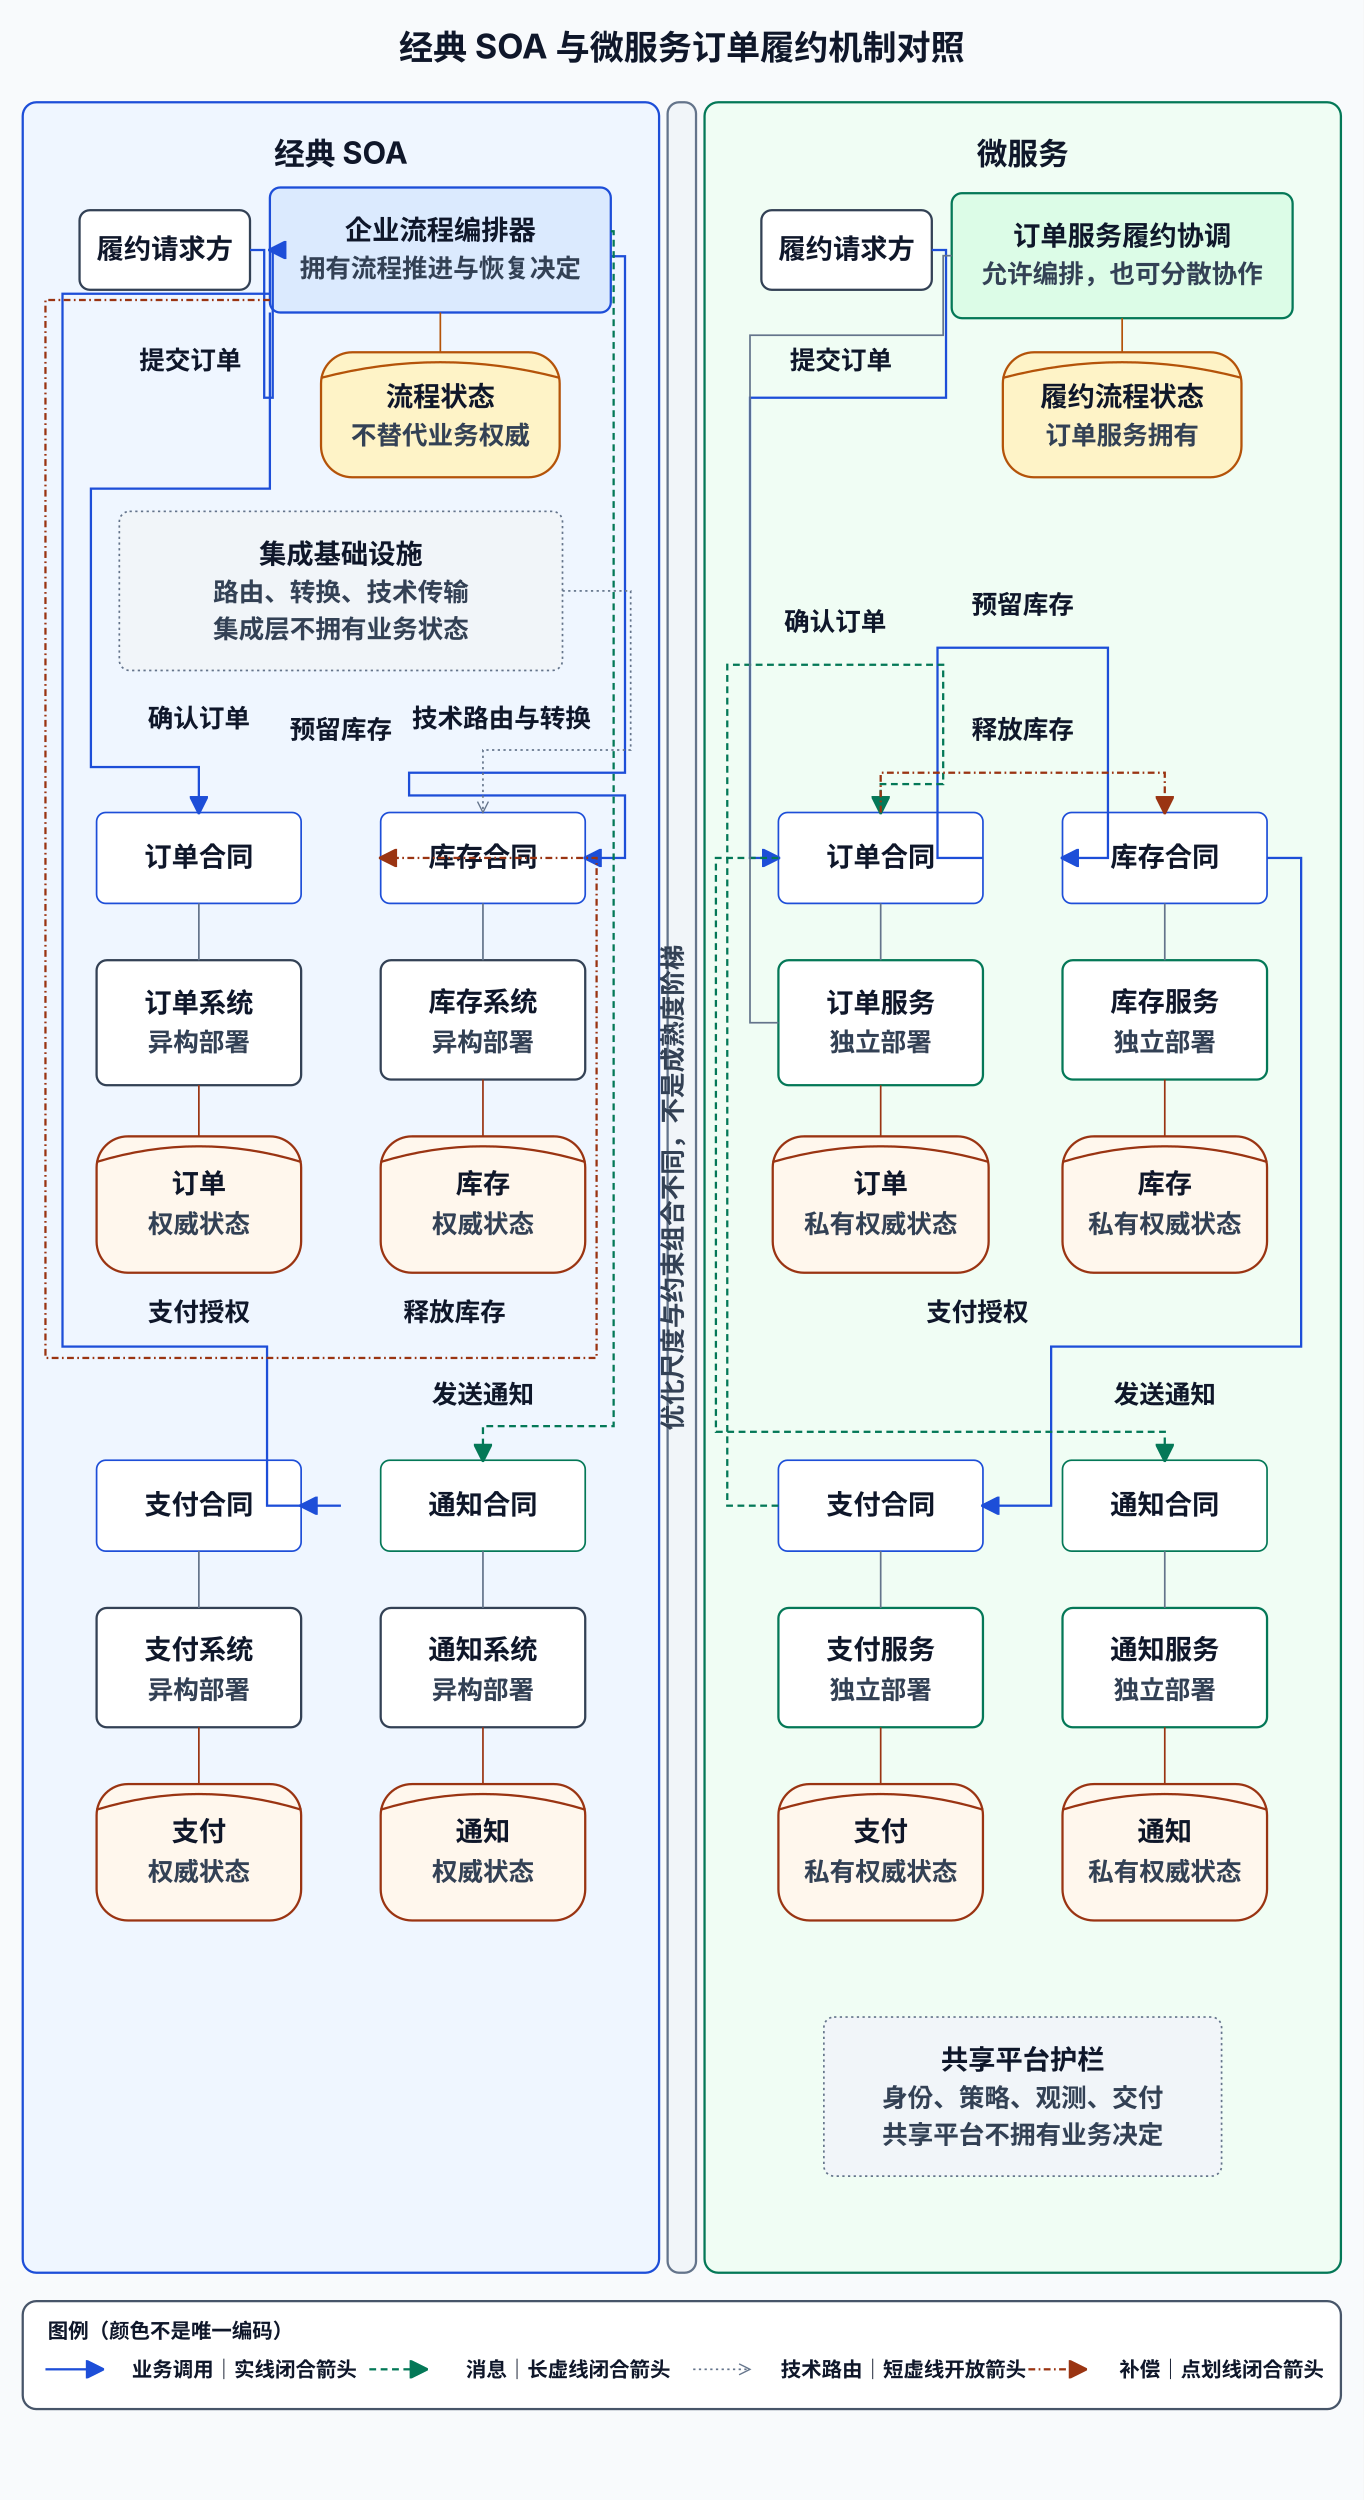
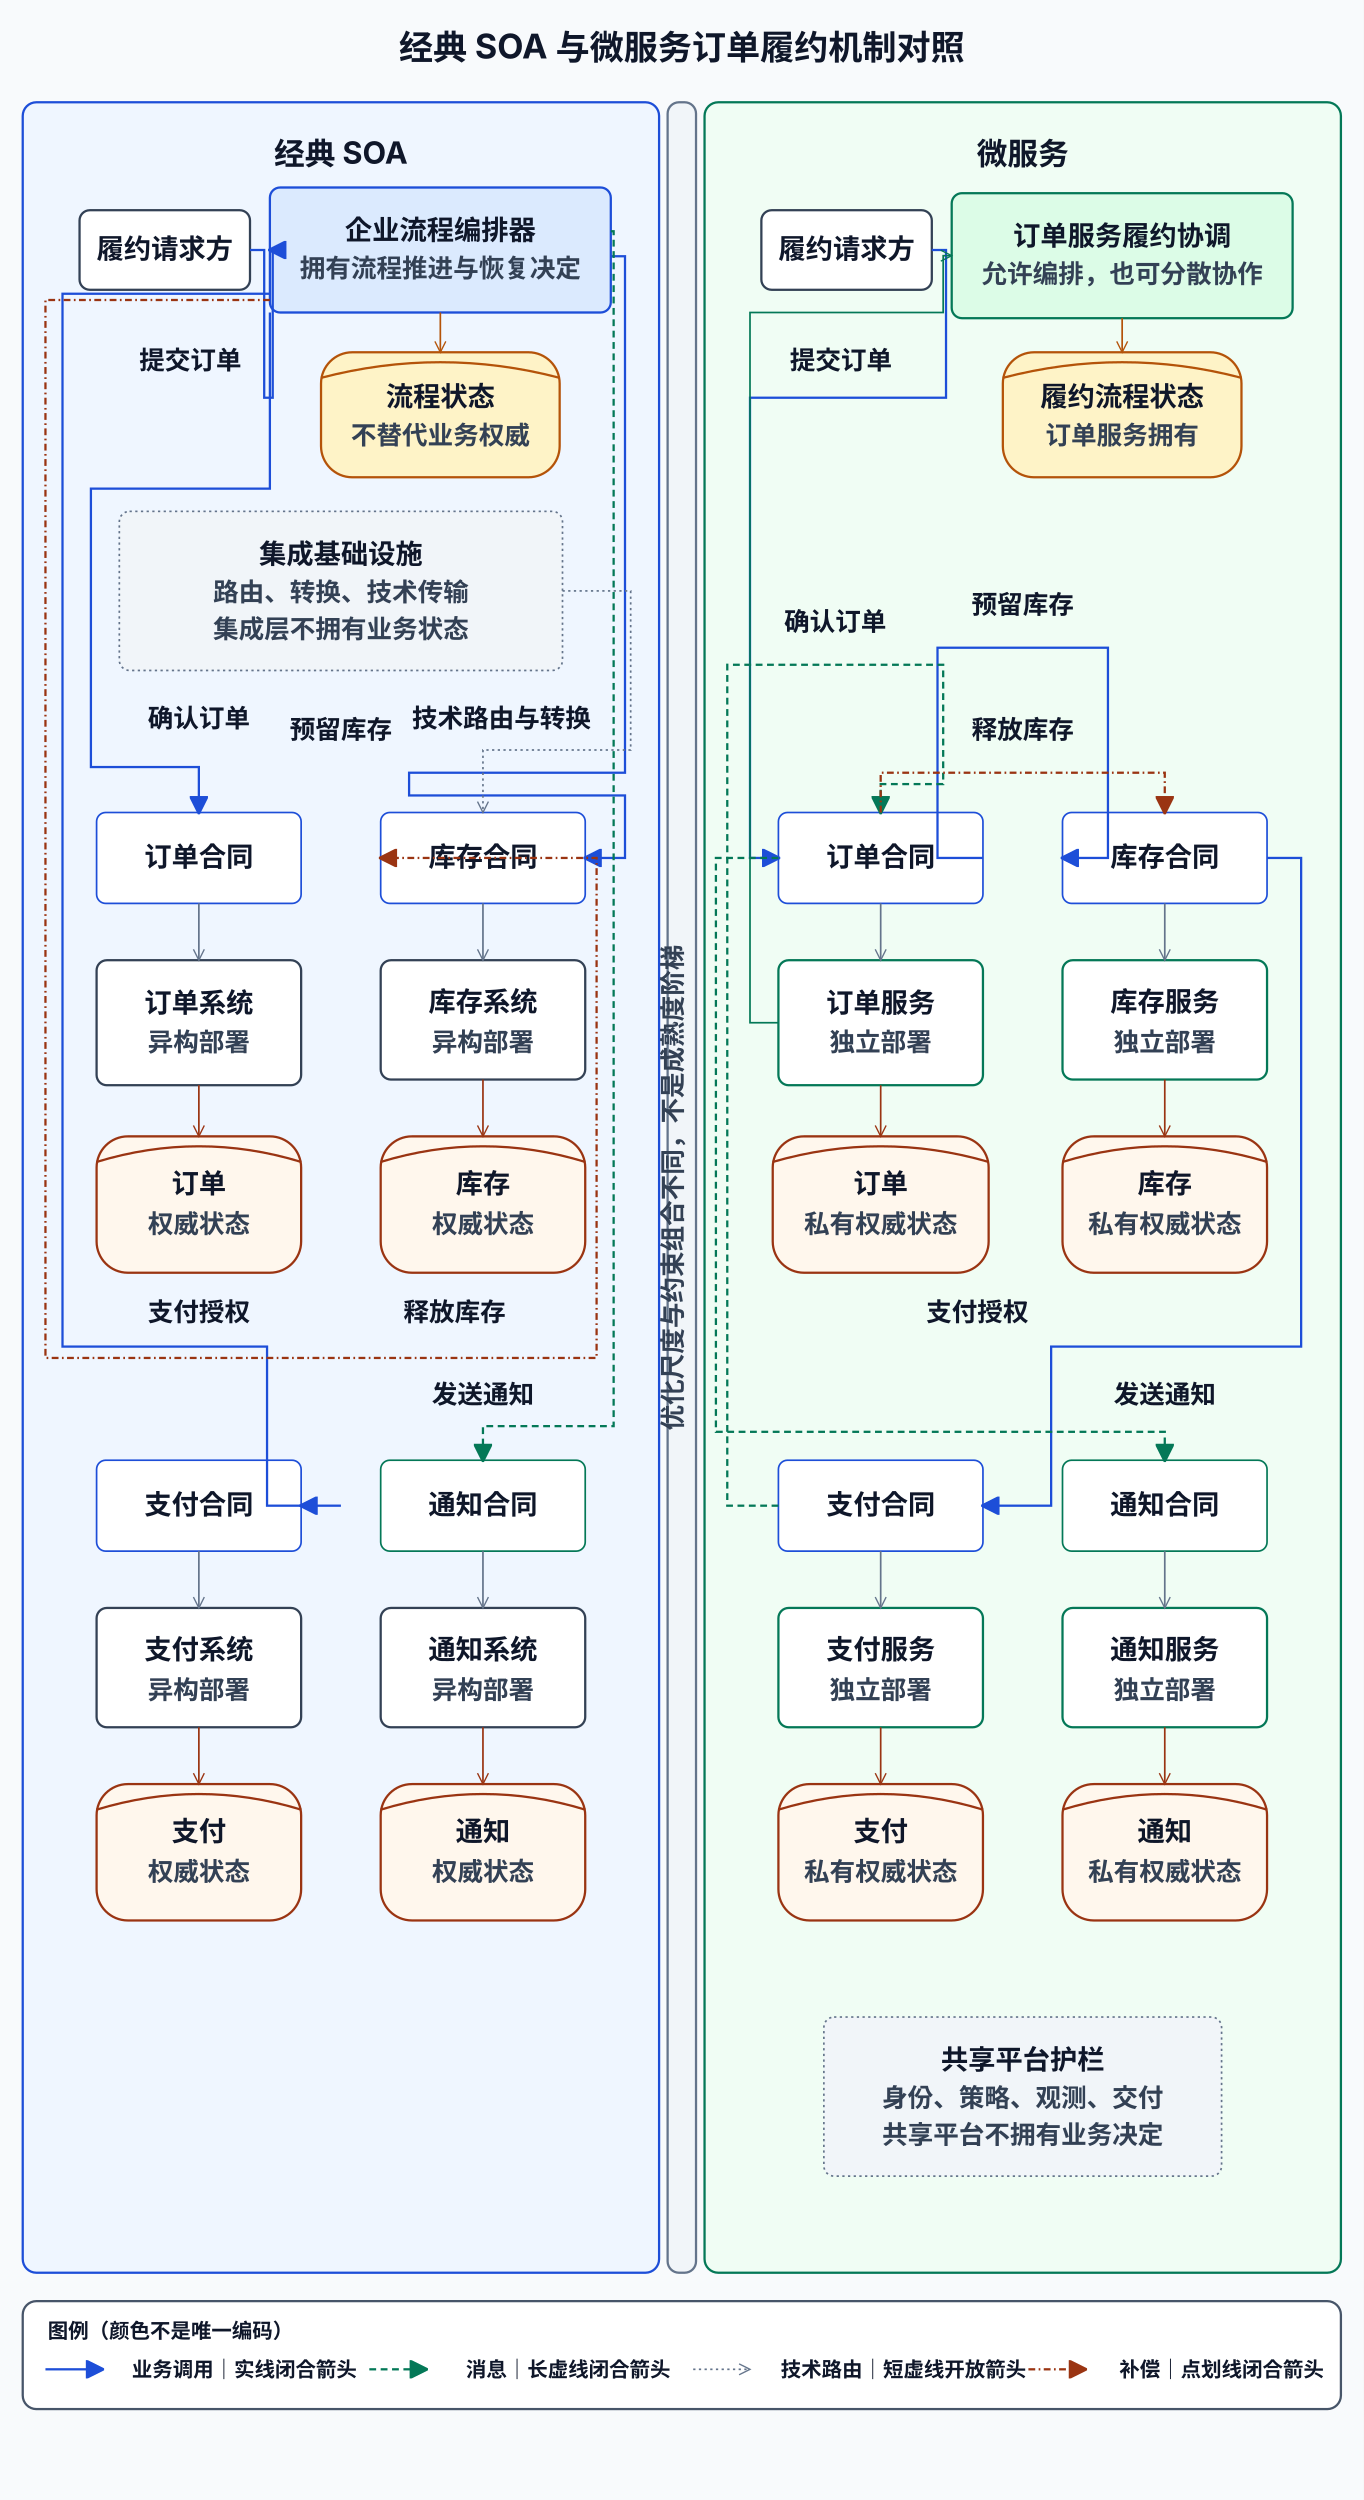
<svg xmlns="http://www.w3.org/2000/svg" viewBox="0 0 2400 4400" role="img" aria-labelledby="sty07-title sty07-desc">
  <defs>
    <marker id="arrow-business" viewBox="0 0 10 10" refX="9" refY="5" markerWidth="8" markerHeight="8" markerUnits="strokeWidth" orient="auto">
      <path d="M 0 0 L 10 5 L 0 10 Z" fill="#1D4ED8" stroke="#1D4ED8" />
    </marker>
    <marker id="arrow-message" viewBox="0 0 10 10" refX="9" refY="5" markerWidth="8" markerHeight="8" markerUnits="strokeWidth" orient="auto">
      <path d="M 0 0 L 10 5 L 0 10 Z" fill="#047857" stroke="#047857" />
    </marker>
    <marker id="arrow-technical" viewBox="0 0 10 10" refX="9" refY="5" markerWidth="8" markerHeight="8" markerUnits="strokeWidth" orient="auto">
      <path d="M 1 1 L 9 5 L 1 9" fill="none" stroke="#64748B" />
    </marker>
    <marker id="arrow-compensation" viewBox="0 0 10 10" refX="9" refY="5" markerWidth="8" markerHeight="8" markerUnits="strokeWidth" orient="auto">
      <path d="M 0 0 L 10 5 L 0 10 Z" fill="#9A3412" stroke="#9A3412" />
    </marker>
+     <marker id="arrow-store-link" viewBox="0 0 10 10" refX="9" refY="5" markerWidth="8" markerHeight="8" markerUnits="strokeWidth" orient="auto">
+       <path d="M 1 1 L 9 5 L 1 9" fill="none" stroke="#9A3412" />
+     </marker>
+     <marker id="arrow-workflow-owner" viewBox="0 0 10 10" refX="9" refY="5" markerWidth="8" markerHeight="8" markerUnits="strokeWidth" orient="auto">
+       <path d="M 1 1 L 9 5 L 1 9" fill="none" stroke="#047857" />
+     </marker>
+     <marker id="arrow-workflow-state" viewBox="0 0 10 10" refX="9" refY="5" markerWidth="8" markerHeight="8" markerUnits="strokeWidth" orient="auto">
+       <path d="M 1 1 L 9 5 L 1 9" fill="none" stroke="#B45309" />
+     </marker>
  </defs>
  <style>
- text{font-family:Inter,"Noto Sans SC",sans-serif;text-anchor:middle;fill:#0F172A}.title{font-size:60px;font-weight:700}.boundary-title{font-size:54px;font-weight:700}.node-title{font-size:48px;font-weight:700}.node-type{font-size:45px;font-weight:600;fill:#334155}.edge-label{font-size:45px;font-weight:700}.legend-label{font-size:36px;font-weight:700}.business-call{fill:none;stroke:#1D4ED8;stroke-width:4;marker-end:url(#arrow-business)}.message{fill:none;stroke:#047857;stroke-width:4;stroke-dasharray:12 8;marker-end:url(#arrow-message)}.technical-route{fill:none;stroke:#64748B;stroke-width:3;stroke-dasharray:4 6;marker-end:url(#arrow-technical)}.compensation{fill:none;stroke:#9A3412;stroke-width:4;stroke-dasharray:12 6 3 6;marker-end:url(#arrow-compensation)}.structural{fill:none;stroke:#64748B;stroke-width:3}.store-link{fill:none;stroke:#9A3412;stroke-width:3}.workflow-link{fill:none;stroke:#B45309;stroke-width:3}
+ text{font-family:Inter,"Noto Sans SC",sans-serif;text-anchor:middle;fill:#0F172A}.title{font-size:60px;font-weight:700}.boundary-title{font-size:54px;font-weight:700}.node-title{font-size:48px;font-weight:700}.node-type{font-size:45px;font-weight:600;fill:#334155}.edge-label{font-size:45px;font-weight:700}.legend-label{font-size:36px;font-weight:700}.business-call{fill:none;stroke:#1D4ED8;stroke-width:4;marker-end:url(#arrow-business)}.message{fill:none;stroke:#047857;stroke-width:4;stroke-dasharray:12 8;marker-end:url(#arrow-message)}.technical-route{fill:none;stroke:#64748B;stroke-width:3;stroke-dasharray:4 6;marker-end:url(#arrow-technical)}.compensation{fill:none;stroke:#9A3412;stroke-width:4;stroke-dasharray:12 6 3 6;marker-end:url(#arrow-compensation)}.structural{fill:none;stroke:#64748B;stroke-width:3;marker-end:url(#arrow-technical)}.store-link{fill:none;stroke:#9A3412;stroke-width:3;marker-end:url(#arrow-store-link)}.workflow-owner-link{fill:none;stroke:#047857;stroke-width:3;marker-end:url(#arrow-workflow-owner)}.workflow-link{fill:none;stroke:#B45309;stroke-width:3;marker-end:url(#arrow-workflow-state)}
</style>
  <g data-node-id="comparison-canvas" data-role="canvas" data-node-bounds="0 0 2400 4400">
-     <rect id="canvas" x="0" y="0" width="2400" height="4400" fill="#F8FAFC" />
-     <text class="title" x="1200" y="105">经典 SOA 与微服务订单履约机制对照</text>
+     <rect id="canvas" data-shape="rect" x="0" y="0" width="2400" height="4400" fill="#F8FAFC" stroke="#F8FAFC" stroke-width="0" />
+     <text class="title" data-text-role="title" x="1200" y="105">经典 SOA 与微服务订单履约机制对照</text>
  </g>
  <g data-node-id="soa-boundary" data-role="boundary" data-node-bounds="40 180 1120 3820">
    <rect data-shape="rounded-rect" x="40" y="180" width="1120" height="3820" rx="24" fill="#EFF6FF" stroke="#1D4ED8" stroke-width="4" />
    <text class="boundary-title" data-text-role="title" data-header-for="soa-boundary" x="600" y="290">经典 SOA</text>
  </g>
  <g data-node-id="comparison-axis" data-role="comparison-axis" data-node-bounds="1175 180 50 3820">
    <rect data-shape="rounded-rect" x="1175" y="180" width="50" height="3820" rx="20" fill="#F1F5F9" stroke="#64748B" stroke-width="4" />
    <text class="node-type" data-text-role="title" style="font-size:45px" transform="translate(1200 2090) rotate(-90)" x="0" y="0">优化尺度与约束组合不同，不是成熟度阶梯</text>
  </g>
  <g data-node-id="microservices-boundary" data-role="boundary" data-node-bounds="1240 180 1120 3820">
    <rect data-shape="rounded-rect" x="1240" y="180" width="1120" height="3820" rx="24" fill="#F0FDF4" stroke="#047857" stroke-width="4" />
    <text class="boundary-title" data-text-role="title" data-header-for="microservices-boundary" x="1800" y="290">微服务</text>
  </g>
  <g data-node-id="legend-band" data-role="legend" data-node-bounds="40 4050 2320 190">
    <rect data-shape="rounded-rect" x="40" y="4050" width="2320" height="190" rx="24" fill="#FFFFFF" stroke="#475569" stroke-width="4" />
    <text class="legend-label" data-text-role="title" x="300" y="4115">图例（颜色不是唯一编码）</text>
  </g>
  <g data-node-id="soa-client" data-role="participant" data-node-bounds="140 370 300 140">
    <rect data-shape="rounded-rect" x="140" y="370" width="300" height="140" rx="18" fill="#FFFFFF" stroke="#334155" stroke-width="4" />
    <text class="node-title" data-text-role="title" x="290" y="455">履约请求方</text>
  </g>
  <g data-node-id="soa-orchestrator" data-role="orchestrator" data-node-bounds="475 330 600 220">
    <rect data-shape="rounded-rect" x="475" y="330" width="600" height="220" rx="18" fill="#DBEAFE" stroke="#1D4ED8" stroke-width="4" />
    <text class="node-title" data-text-role="title" x="775" y="422">企业流程编排器</text>
    <text class="node-type" data-text-role="type" x="775" y="488">拥有流程推进与恢复决定</text>
  </g>
  <g data-node-id="soa-process-state" data-role="workflow-state" data-node-bounds="565 620 420 220">
    <rect data-shape="cylinder" x="565" y="620" width="420" height="220" rx="55" fill="#FEF3C7" stroke="#B45309" stroke-width="4" />
    <path d="M565 665 Q775 610 985 665" fill="none" stroke="#B45309" stroke-width="4" />
    <text class="node-title" data-text-role="title" x="775" y="715">流程状态</text>
    <text class="node-type" data-text-role="type" x="775" y="782">不替代业务权威</text>
  </g>
  <g data-node-id="soa-integration" data-role="technical-platform" data-node-bounds="210 900 780 280">
    <rect data-shape="rounded-rect" x="210" y="900" width="780" height="280" rx="18" fill="#F1F5F9" stroke="#64748B" stroke-width="3" stroke-dasharray="4 6" />
    <text class="node-title" data-text-role="title" x="600" y="992">集成基础设施</text>
    <text class="node-type" data-text-role="type" x="600" y="1058">路由、转换、技术传输</text>
    <text class="node-type" data-text-role="type" x="600" y="1123">集成层不拥有业务状态</text>
  </g>
  <g data-node-id="microservices-client" data-role="participant" data-node-bounds="1340 370 300 140">
    <rect data-shape="rounded-rect" x="1340" y="370" width="300" height="140" rx="18" fill="#FFFFFF" stroke="#334155" stroke-width="4" />
    <text class="node-title" data-text-role="title" x="1490" y="455">履约请求方</text>
  </g>
  <g data-node-id="microservices-workflow" data-role="workflow-owner" data-node-bounds="1675 340 600 220">
    <rect data-shape="rounded-rect" x="1675" y="340" width="600" height="220" rx="18" fill="#DCFCE7" stroke="#047857" stroke-width="4" />
    <text class="node-title" data-text-role="title" x="1975" y="432">订单服务履约协调</text>
    <text class="node-type" data-text-role="type" x="1975" y="498">允许编排，也可分散协作</text>
  </g>
  <g data-node-id="microservices-workflow-state" data-role="workflow-state" data-node-bounds="1765 620 420 220">
    <rect data-shape="cylinder" x="1765" y="620" width="420" height="220" rx="55" fill="#FEF3C7" stroke="#B45309" stroke-width="4" />
    <path d="M1765 665 Q1975 610 2185 665" fill="none" stroke="#B45309" stroke-width="4" />
    <text class="node-title" data-text-role="title" x="1975" y="715">履约流程状态</text>
    <text class="node-type" data-text-role="type" x="1975" y="782">订单服务拥有</text>
  </g>
  <g data-node-id="soa-order-contract" data-role="contract" data-node-bounds="170 1430 360 160">
    <rect data-shape="rounded-rect" x="170" y="1430" width="360" height="160" rx="16" fill="#FFFFFF" stroke="#1D4ED8" stroke-width="3" />
    <text class="node-title" data-text-role="title" x="350" y="1525">订单合同</text>
  </g>
  <g data-node-id="soa-inventory-contract" data-role="contract" data-node-bounds="670 1430 360 160">
    <rect data-shape="rounded-rect" x="670" y="1430" width="360" height="160" rx="16" fill="#FFFFFF" stroke="#1D4ED8" stroke-width="3" />
    <text class="node-title" data-text-role="title" x="850" y="1525">库存合同</text>
  </g>
  <g data-node-id="soa-payment-contract" data-role="contract" data-node-bounds="170 2570 360 160">
    <rect data-shape="rounded-rect" x="170" y="2570" width="360" height="160" rx="16" fill="#FFFFFF" stroke="#1D4ED8" stroke-width="3" />
    <text class="node-title" data-text-role="title" x="350" y="2665">支付合同</text>
  </g>
  <g data-node-id="soa-notification-contract" data-role="contract" data-node-bounds="670 2570 360 160">
    <rect data-shape="rounded-rect" x="670" y="2570" width="360" height="160" rx="16" fill="#FFFFFF" stroke="#047857" stroke-width="3" />
    <text class="node-title" data-text-role="title" x="850" y="2665">通知合同</text>
  </g>
  <g data-node-id="microservices-order-contract" data-role="contract" data-node-bounds="1370 1430 360 160">
    <rect data-shape="rounded-rect" x="1370" y="1430" width="360" height="160" rx="16" fill="#FFFFFF" stroke="#1D4ED8" stroke-width="3" />
    <text class="node-title" data-text-role="title" x="1550" y="1525">订单合同</text>
  </g>
  <g data-node-id="microservices-inventory-contract" data-role="contract" data-node-bounds="1870 1430 360 160">
    <rect data-shape="rounded-rect" x="1870" y="1430" width="360" height="160" rx="16" fill="#FFFFFF" stroke="#1D4ED8" stroke-width="3" />
    <text class="node-title" data-text-role="title" x="2050" y="1525">库存合同</text>
  </g>
  <g data-node-id="microservices-payment-contract" data-role="contract" data-node-bounds="1370 2570 360 160">
    <rect data-shape="rounded-rect" x="1370" y="2570" width="360" height="160" rx="16" fill="#FFFFFF" stroke="#1D4ED8" stroke-width="3" />
    <text class="node-title" data-text-role="title" x="1550" y="2665">支付合同</text>
  </g>
  <g data-node-id="microservices-notification-contract" data-role="contract" data-node-bounds="1870 2570 360 160">
    <rect data-shape="rounded-rect" x="1870" y="2570" width="360" height="160" rx="16" fill="#FFFFFF" stroke="#047857" stroke-width="3" />
    <text class="node-title" data-text-role="title" x="2050" y="2665">通知合同</text>
  </g>
  <g data-node-id="soa-order-system" data-role="business-system" data-node-bounds="170 1690 360 220">
    <rect data-shape="rounded-rect" x="170" y="1690" width="360" height="220" rx="18" fill="#FFFFFF" stroke="#334155" stroke-width="4" />
    <text class="node-title" data-text-role="title" x="350" y="1782">订单系统</text>
    <text class="node-type" data-text-role="type" x="350" y="1850">异构部署</text>
  </g>
  <g data-node-id="soa-inventory-system" data-role="business-system" data-node-bounds="670 1690 360 210">
    <rect data-shape="rounded-rect" x="670" y="1690" width="360" height="210" rx="18" fill="#FFFFFF" stroke="#334155" stroke-width="4" />
    <text class="node-title" data-text-role="title" x="850" y="1780">库存系统</text>
    <text class="node-type" data-text-role="type" x="850" y="1850">异构部署</text>
  </g>
  <g data-node-id="soa-payment-system" data-role="business-system" data-node-bounds="170 2830 360 210">
    <rect data-shape="rounded-rect" x="170" y="2830" width="360" height="210" rx="18" fill="#FFFFFF" stroke="#334155" stroke-width="4" />
    <text class="node-title" data-text-role="title" x="350" y="2920">支付系统</text>
    <text class="node-type" data-text-role="type" x="350" y="2990">异构部署</text>
  </g>
  <g data-node-id="soa-notification-system" data-role="business-system" data-node-bounds="670 2830 360 210">
    <rect data-shape="rounded-rect" x="670" y="2830" width="360" height="210" rx="18" fill="#FFFFFF" stroke="#334155" stroke-width="4" />
    <text class="node-title" data-text-role="title" x="850" y="2920">通知系统</text>
    <text class="node-type" data-text-role="type" x="850" y="2990">异构部署</text>
  </g>
  <g data-node-id="microservices-order-service" data-role="business-service" data-node-bounds="1370 1690 360 220">
    <rect data-shape="rounded-rect" x="1370" y="1690" width="360" height="220" rx="18" fill="#FFFFFF" stroke="#047857" stroke-width="4" />
    <text class="node-title" data-text-role="title" x="1550" y="1782">订单服务</text>
    <text class="node-type" data-text-role="type" x="1550" y="1850">独立部署</text>
  </g>
  <g data-node-id="microservices-inventory-service" data-role="business-service" data-node-bounds="1870 1690 360 210">
    <rect data-shape="rounded-rect" x="1870" y="1690" width="360" height="210" rx="18" fill="#FFFFFF" stroke="#047857" stroke-width="4" />
    <text class="node-title" data-text-role="title" x="2050" y="1780">库存服务</text>
    <text class="node-type" data-text-role="type" x="2050" y="1850">独立部署</text>
  </g>
  <g data-node-id="microservices-payment-service" data-role="business-service" data-node-bounds="1370 2830 360 210">
    <rect data-shape="rounded-rect" x="1370" y="2830" width="360" height="210" rx="18" fill="#FFFFFF" stroke="#047857" stroke-width="4" />
    <text class="node-title" data-text-role="title" x="1550" y="2920">支付服务</text>
    <text class="node-type" data-text-role="type" x="1550" y="2990">独立部署</text>
  </g>
  <g data-node-id="microservices-notification-service" data-role="business-service" data-node-bounds="1870 2830 360 210">
    <rect data-shape="rounded-rect" x="1870" y="2830" width="360" height="210" rx="18" fill="#FFFFFF" stroke="#047857" stroke-width="4" />
    <text class="node-title" data-text-role="title" x="2050" y="2920">通知服务</text>
    <text class="node-type" data-text-role="type" x="2050" y="2990">独立部署</text>
  </g>
  <g data-node-id="soa-order-store" data-role="business-authority" data-node-bounds="170 2000 360 240">
    <rect data-shape="cylinder" x="170" y="2000" width="360" height="240" rx="55" fill="#FFF7ED" stroke="#9A3412" stroke-width="4" />
    <path d="M170 2045 Q350 1990 530 2045" fill="none" stroke="#9A3412" stroke-width="4" />
    <text class="node-title" data-text-role="title" x="350" y="2100">订单</text>
    <text class="node-type" data-text-role="type" x="350" y="2170">权威状态</text>
  </g>
  <g data-node-id="soa-inventory-store" data-role="business-authority" data-node-bounds="670 2000 360 240">
    <rect data-shape="cylinder" x="670" y="2000" width="360" height="240" rx="55" fill="#FFF7ED" stroke="#9A3412" stroke-width="4" />
    <path d="M670 2045 Q850 1990 1030 2045" fill="none" stroke="#9A3412" stroke-width="4" />
    <text class="node-title" data-text-role="title" x="850" y="2100">库存</text>
    <text class="node-type" data-text-role="type" x="850" y="2170">权威状态</text>
  </g>
  <g data-node-id="soa-payment-store" data-role="business-authority" data-node-bounds="170 3140 360 240">
    <rect data-shape="cylinder" x="170" y="3140" width="360" height="240" rx="55" fill="#FFF7ED" stroke="#9A3412" stroke-width="4" />
    <path d="M170 3185 Q350 3130 530 3185" fill="none" stroke="#9A3412" stroke-width="4" />
    <text class="node-title" data-text-role="title" x="350" y="3240">支付</text>
    <text class="node-type" data-text-role="type" x="350" y="3310">权威状态</text>
  </g>
  <g data-node-id="soa-notification-store" data-role="business-authority" data-node-bounds="670 3140 360 240">
    <rect data-shape="cylinder" x="670" y="3140" width="360" height="240" rx="55" fill="#FFF7ED" stroke="#9A3412" stroke-width="4" />
    <path d="M670 3185 Q850 3130 1030 3185" fill="none" stroke="#9A3412" stroke-width="4" />
    <text class="node-title" data-text-role="title" x="850" y="3240">通知</text>
    <text class="node-type" data-text-role="type" x="850" y="3310">权威状态</text>
  </g>
  <g data-node-id="microservices-order-store" data-role="business-authority" data-node-bounds="1360 2000 380 240">
    <rect data-shape="cylinder" x="1360" y="2000" width="380" height="240" rx="55" fill="#FFF7ED" stroke="#9A3412" stroke-width="4" />
    <path d="M1360 2045 Q1550 1990 1740 2045" fill="none" stroke="#9A3412" stroke-width="4" />
    <text class="node-title" data-text-role="title" x="1550" y="2100">订单</text>
    <text class="node-type" data-text-role="type" x="1550" y="2170">私有权威状态</text>
  </g>
  <g data-node-id="microservices-inventory-store" data-role="business-authority" data-node-bounds="1870 2000 360 240">
    <rect data-shape="cylinder" x="1870" y="2000" width="360" height="240" rx="55" fill="#FFF7ED" stroke="#9A3412" stroke-width="4" />
    <path d="M1870 2045 Q2050 1990 2230 2045" fill="none" stroke="#9A3412" stroke-width="4" />
    <text class="node-title" data-text-role="title" x="2050" y="2100">库存</text>
    <text class="node-type" data-text-role="type" x="2050" y="2170">私有权威状态</text>
  </g>
  <g data-node-id="microservices-payment-store" data-role="business-authority" data-node-bounds="1370 3140 360 240">
    <rect data-shape="cylinder" x="1370" y="3140" width="360" height="240" rx="55" fill="#FFF7ED" stroke="#9A3412" stroke-width="4" />
    <path d="M1370 3185 Q1550 3130 1730 3185" fill="none" stroke="#9A3412" stroke-width="4" />
    <text class="node-title" data-text-role="title" x="1550" y="3240">支付</text>
    <text class="node-type" data-text-role="type" x="1550" y="3310">私有权威状态</text>
  </g>
  <g data-node-id="microservices-notification-store" data-role="business-authority" data-node-bounds="1870 3140 360 240">
    <rect data-shape="cylinder" x="1870" y="3140" width="360" height="240" rx="55" fill="#FFF7ED" stroke="#9A3412" stroke-width="4" />
    <path d="M1870 3185 Q2050 3130 2230 3185" fill="none" stroke="#9A3412" stroke-width="4" />
    <text class="node-title" data-text-role="title" x="2050" y="3240">通知</text>
    <text class="node-type" data-text-role="type" x="2050" y="3310">私有权威状态</text>
  </g>
  <g data-node-id="microservices-platform" data-role="technical-platform" data-node-bounds="1450 3550 700 280">
    <rect data-shape="rounded-rect" x="1450" y="3550" width="700" height="280" rx="18" fill="#F1F5F9" stroke="#64748B" stroke-width="3" stroke-dasharray="4 6" />
    <text class="node-title" data-text-role="title" x="1800" y="3642">共享平台护栏</text>
    <text class="node-type" data-text-role="type" x="1800" y="3708">身份、策略、观测、交付</text>
    <text class="node-type" data-text-role="type" x="1800" y="3773">共享平台不拥有业务决定</text>
  </g>
  <path class="business-call" data-edge-id="soa-submit-order" data-source="soa-client" data-target="soa-orchestrator" data-role="business-call" d="M 440 440 H 465 V 700 H 480 V 440 H 475" />
  <path class="business-call" data-edge-id="soa-reserve-inventory" data-source="soa-orchestrator" data-target="soa-inventory-contract" data-role="business-call" d="M 1075 451 H 1100 V 1360 H 720 V 1400 H 1100 V 1510 H 1030" />
  <path class="business-call" data-edge-id="soa-authorize-payment" data-source="soa-orchestrator" data-target="soa-payment-contract" data-role="business-call" d="M 475 517 H 110 V 2370 H 470 V 2650 H 600 H 530" />
  <path class="business-call" data-edge-id="soa-confirm-order" data-source="soa-orchestrator" data-target="soa-order-contract" data-role="business-call" d="M 475 550 V 860 H 160 V 1350 H 350 V 1430" />
  <path class="message" data-edge-id="soa-send-notification" data-source="soa-orchestrator" data-target="soa-notification-contract" data-role="message" d="M 1075 407 H 1080 V 2510 H 850 V 2570" />
  <path class="compensation" data-edge-id="soa-release-inventory" data-source="soa-orchestrator" data-target="soa-inventory-contract" data-role="compensation" d="M 475 528 H 80 V 2390 H 1050 V 1510 H 670" />
  <path class="technical-route" data-edge-id="soa-technical-routing" data-source="soa-integration" data-target="soa-inventory-contract" data-role="technical-route" d="M 990 1040 H 1110 V 1320 H 850 V 1430" />
  <path class="business-call" data-edge-id="microservices-submit-order" data-source="microservices-client" data-target="microservices-order-contract" data-role="business-call" d="M 1640 440 H 1665 V 700 H 1320 V 1510 H 1370" />
  <path class="business-call" data-edge-id="microservices-reserve-inventory" data-source="microservices-order-contract" data-target="microservices-inventory-contract" data-role="business-call" d="M 1730 1510 H 1650 V 1140 H 1950 V 1510 H 1870" />
  <path class="business-call" data-edge-id="microservices-authorize-payment" data-source="microservices-inventory-contract" data-target="microservices-payment-contract" data-role="business-call" d="M 2230 1510 H 2290 V 2370 H 1850 V 2650 H 1730" />
  <path class="message" data-edge-id="microservices-confirm-order" data-source="microservices-payment-contract" data-target="microservices-order-contract" data-role="message" d="M 1370 2650 H 1280 V 1170 H 1660 V 1380 H 1550 V 1430" />
  <path class="message" data-edge-id="microservices-send-notification" data-source="microservices-order-contract" data-target="microservices-notification-contract" data-role="message" d="M 1370 1510 H 1260 V 2520 H 2050 V 2570" />
  <path class="compensation" data-edge-id="microservices-release-inventory" data-source="microservices-order-contract" data-target="microservices-inventory-contract" data-role="compensation" d="M 1550 1430 V 1360 H 2050 V 1430" />
  <path class="structural" data-structural-edge-id="soa-order-contract-owner" data-source="soa-order-contract" data-target="soa-order-system" data-role="contract-owner" d="M 350 1590 V 1640 V 1690" />
  <path class="store-link" data-structural-edge-id="soa-order-owner-store" data-source="soa-order-system" data-target="soa-order-store" data-role="owner-store" d="M 350 1910 V 1950 V 2000" />
  <path class="structural" data-structural-edge-id="soa-inventory-contract-owner" data-source="soa-inventory-contract" data-target="soa-inventory-system" data-role="contract-owner" d="M 850 1590 V 1640 V 1690" />
  <path class="store-link" data-structural-edge-id="soa-inventory-owner-store" data-source="soa-inventory-system" data-target="soa-inventory-store" data-role="owner-store" d="M 850 1900 V 1950 V 2000" />
  <path class="structural" data-structural-edge-id="soa-payment-contract-owner" data-source="soa-payment-contract" data-target="soa-payment-system" data-role="contract-owner" d="M 350 2730 V 2780 V 2830" />
  <path class="store-link" data-structural-edge-id="soa-payment-owner-store" data-source="soa-payment-system" data-target="soa-payment-store" data-role="owner-store" d="M 350 3040 V 3090 V 3140" />
  <path class="structural" data-structural-edge-id="soa-notification-contract-owner" data-source="soa-notification-contract" data-target="soa-notification-system" data-role="contract-owner" d="M 850 2730 V 2780 V 2830" />
  <path class="store-link" data-structural-edge-id="soa-notification-owner-store" data-source="soa-notification-system" data-target="soa-notification-store" data-role="owner-store" d="M 850 3040 V 3090 V 3140" />
  <path class="structural" data-structural-edge-id="microservices-order-contract-owner" data-source="microservices-order-contract" data-target="microservices-order-service" data-role="contract-owner" d="M 1550 1590 V 1640 V 1690" />
  <path class="store-link" data-structural-edge-id="microservices-order-owner-store" data-source="microservices-order-service" data-target="microservices-order-store" data-role="owner-store" d="M 1550 1910 V 1950 V 2000" />
  <path class="structural" data-structural-edge-id="microservices-inventory-contract-owner" data-source="microservices-inventory-contract" data-target="microservices-inventory-service" data-role="contract-owner" d="M 2050 1590 V 1640 V 1690" />
  <path class="store-link" data-structural-edge-id="microservices-inventory-owner-store" data-source="microservices-inventory-service" data-target="microservices-inventory-store" data-role="owner-store" d="M 2050 1900 V 1950 V 2000" />
  <path class="structural" data-structural-edge-id="microservices-payment-contract-owner" data-source="microservices-payment-contract" data-target="microservices-payment-service" data-role="contract-owner" d="M 1550 2730 V 2780 V 2830" />
  <path class="store-link" data-structural-edge-id="microservices-payment-owner-store" data-source="microservices-payment-service" data-target="microservices-payment-store" data-role="owner-store" d="M 1550 3040 V 3090 V 3140" />
  <path class="structural" data-structural-edge-id="microservices-notification-contract-owner" data-source="microservices-notification-contract" data-target="microservices-notification-service" data-role="contract-owner" d="M 2050 2730 V 2780 V 2830" />
  <path class="store-link" data-structural-edge-id="microservices-notification-owner-store" data-source="microservices-notification-service" data-target="microservices-notification-store" data-role="owner-store" d="M 2050 3040 V 3090 V 3140" />
  <path class="workflow-link" data-structural-edge-id="soa-orchestrator-process-state" data-source="soa-orchestrator" data-target="soa-process-state" data-role="workflow-state" d="M 775 550 V 590 V 620" />
-   <path class="structural" data-structural-edge-id="microservices-order-workflow" data-source="microservices-order-service" data-target="microservices-workflow" data-role="workflow-owner" d="M 1370 1800 H 1320 V 590 H 1660 V 450 H 1675" />
+   <path class="workflow-owner-link" data-structural-edge-id="microservices-order-workflow" data-source="microservices-order-service" data-target="microservices-workflow" data-role="workflow-owner" d="M 1370 1800 H 1320 V 550 H 1660 V 450 H 1675" />
  <path class="workflow-link" data-structural-edge-id="microservices-workflow-state" data-source="microservices-workflow" data-target="microservices-workflow-state" data-role="workflow-state" d="M 1975 560 V 590 V 620" />
  <text class="edge-label" data-edge-id="soa-submit-order" data-role="business-call" data-label-bounds="245 605 425 663.5" x="335" y="650">提交订单</text>
  <text class="edge-label" data-edge-id="soa-reserve-inventory" data-role="business-call" data-label-bounds="510 1255 690 1313.5" x="600" y="1300">预留库存</text>
  <text class="edge-label" data-edge-id="soa-authorize-payment" data-role="business-call" data-label-bounds="260 2280 440 2338.5" x="350" y="2325">支付授权</text>
  <text class="edge-label" data-edge-id="soa-confirm-order" data-role="business-call" data-label-bounds="260 1235 440 1293.5" x="350" y="1280">确认订单</text>
  <text class="edge-label" data-edge-id="soa-send-notification" data-role="message" data-label-bounds="760 2425 940 2483.5" x="850" y="2470">发送通知</text>
  <text class="edge-label" data-edge-id="soa-release-inventory" data-role="compensation" data-label-bounds="710 2280 890 2338.5" x="800" y="2325">释放库存</text>
  <text class="edge-label" data-edge-id="soa-technical-routing" data-role="technical-route" data-label-bounds="725 1235 1040 1293.5" x="882.5" y="1280">技术路由与转换</text>
  <text class="edge-label" data-edge-id="microservices-submit-order" data-role="business-call" data-label-bounds="1390 605 1570 663.5" x="1480" y="650">提交订单</text>
  <text class="edge-label" data-edge-id="microservices-reserve-inventory" data-role="business-call" data-label-bounds="1710 1035 1890 1093.5" x="1800" y="1080">预留库存</text>
  <text class="edge-label" data-edge-id="microservices-authorize-payment" data-role="business-call" data-label-bounds="1630 2280 1810 2338.5" x="1720" y="2325">支付授权</text>
  <text class="edge-label" data-edge-id="microservices-confirm-order" data-role="message" data-label-bounds="1380 1065 1560 1123.5" x="1470" y="1110">确认订单</text>
  <text class="edge-label" data-edge-id="microservices-send-notification" data-role="message" data-label-bounds="1960 2425 2140 2483.5" x="2050" y="2470">发送通知</text>
  <text class="edge-label" data-edge-id="microservices-release-inventory" data-role="compensation" data-label-bounds="1710 1255 1890 1313.5" x="1800" y="1300">释放库存</text>
  <path class="business-call" data-legend-key="business-call" d="M 80 4170 H 180" />
  <text class="legend-label" data-legend-for="business-call" x="430" y="4183">业务调用｜实线闭合箭头</text>
  <path class="message" data-legend-key="message" d="M 650 4170 H 750" />
  <text class="legend-label" data-legend-for="message" x="1000" y="4183">消息｜长虚线闭合箭头</text>
  <path class="technical-route" data-legend-key="technical-route" d="M 1220 4170 H 1320" />
  <text class="legend-label" data-legend-for="technical-route" x="1590" y="4183">技术路由｜短虚线开放箭头</text>
  <path class="compensation" data-legend-key="compensation" d="M 1810 4170 H 1910" />
  <text class="legend-label" data-legend-for="compensation" x="2150" y="4183">补偿｜点划线闭合箭头</text>
</svg>
